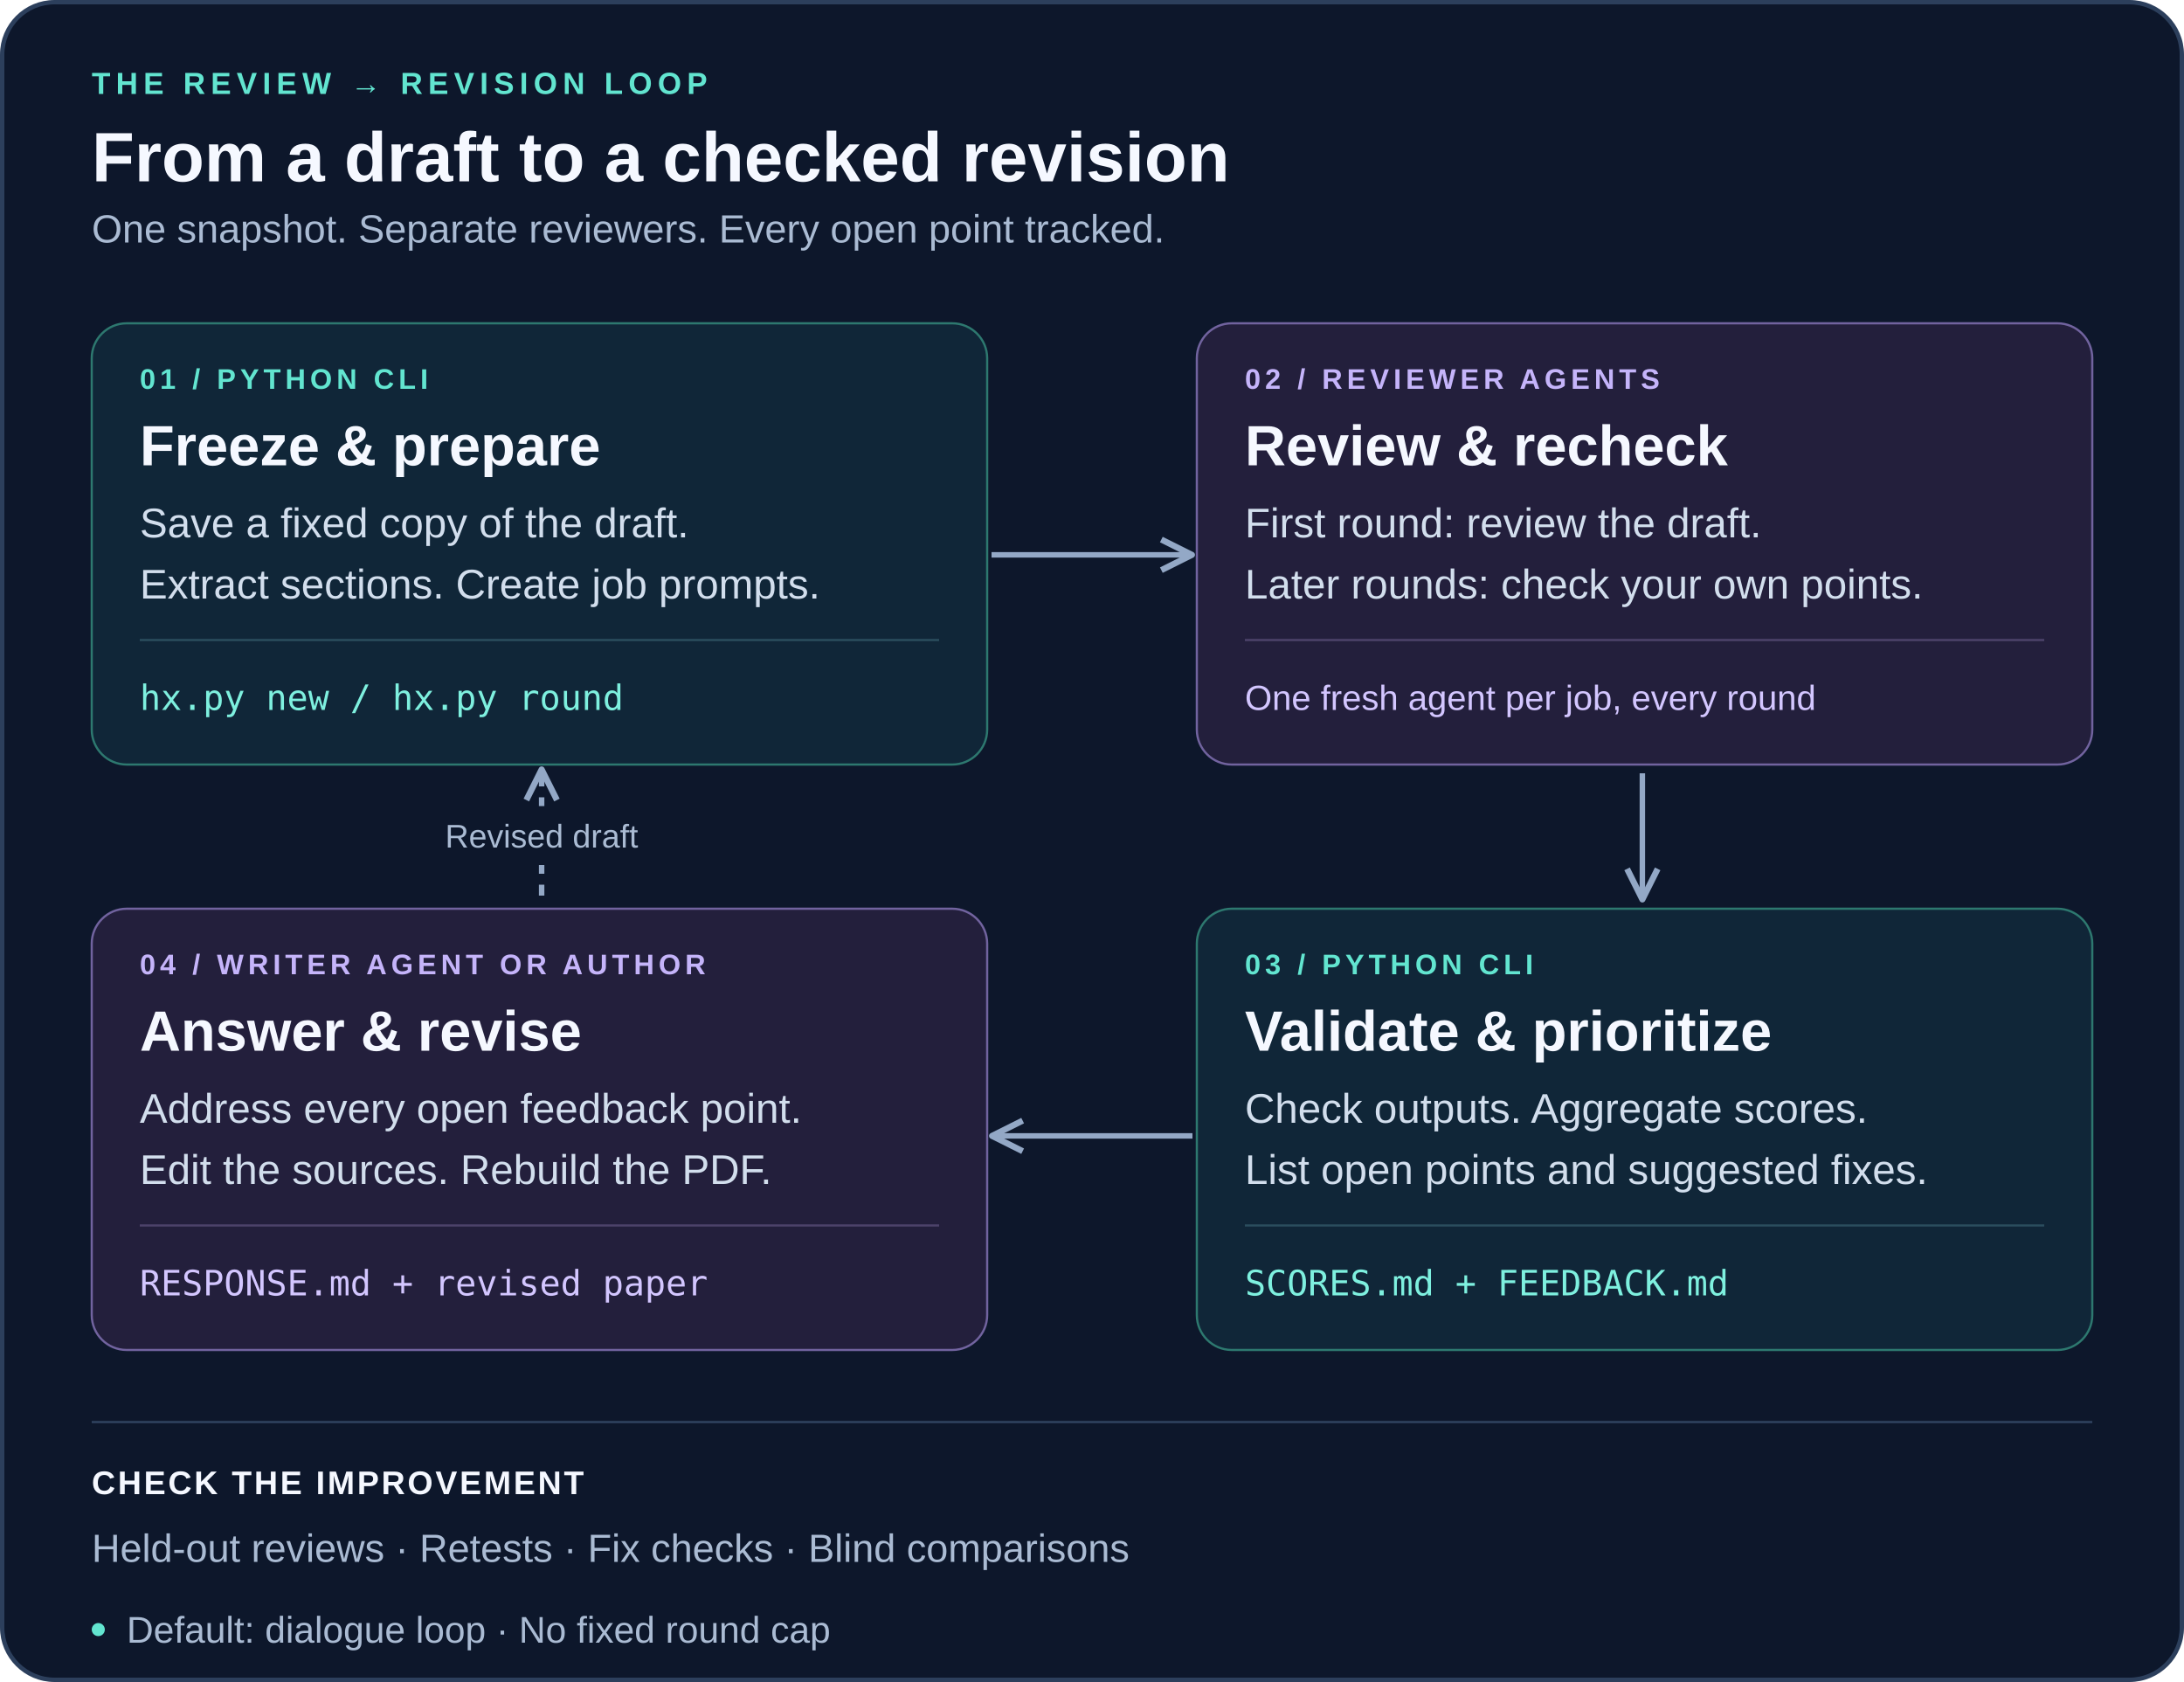
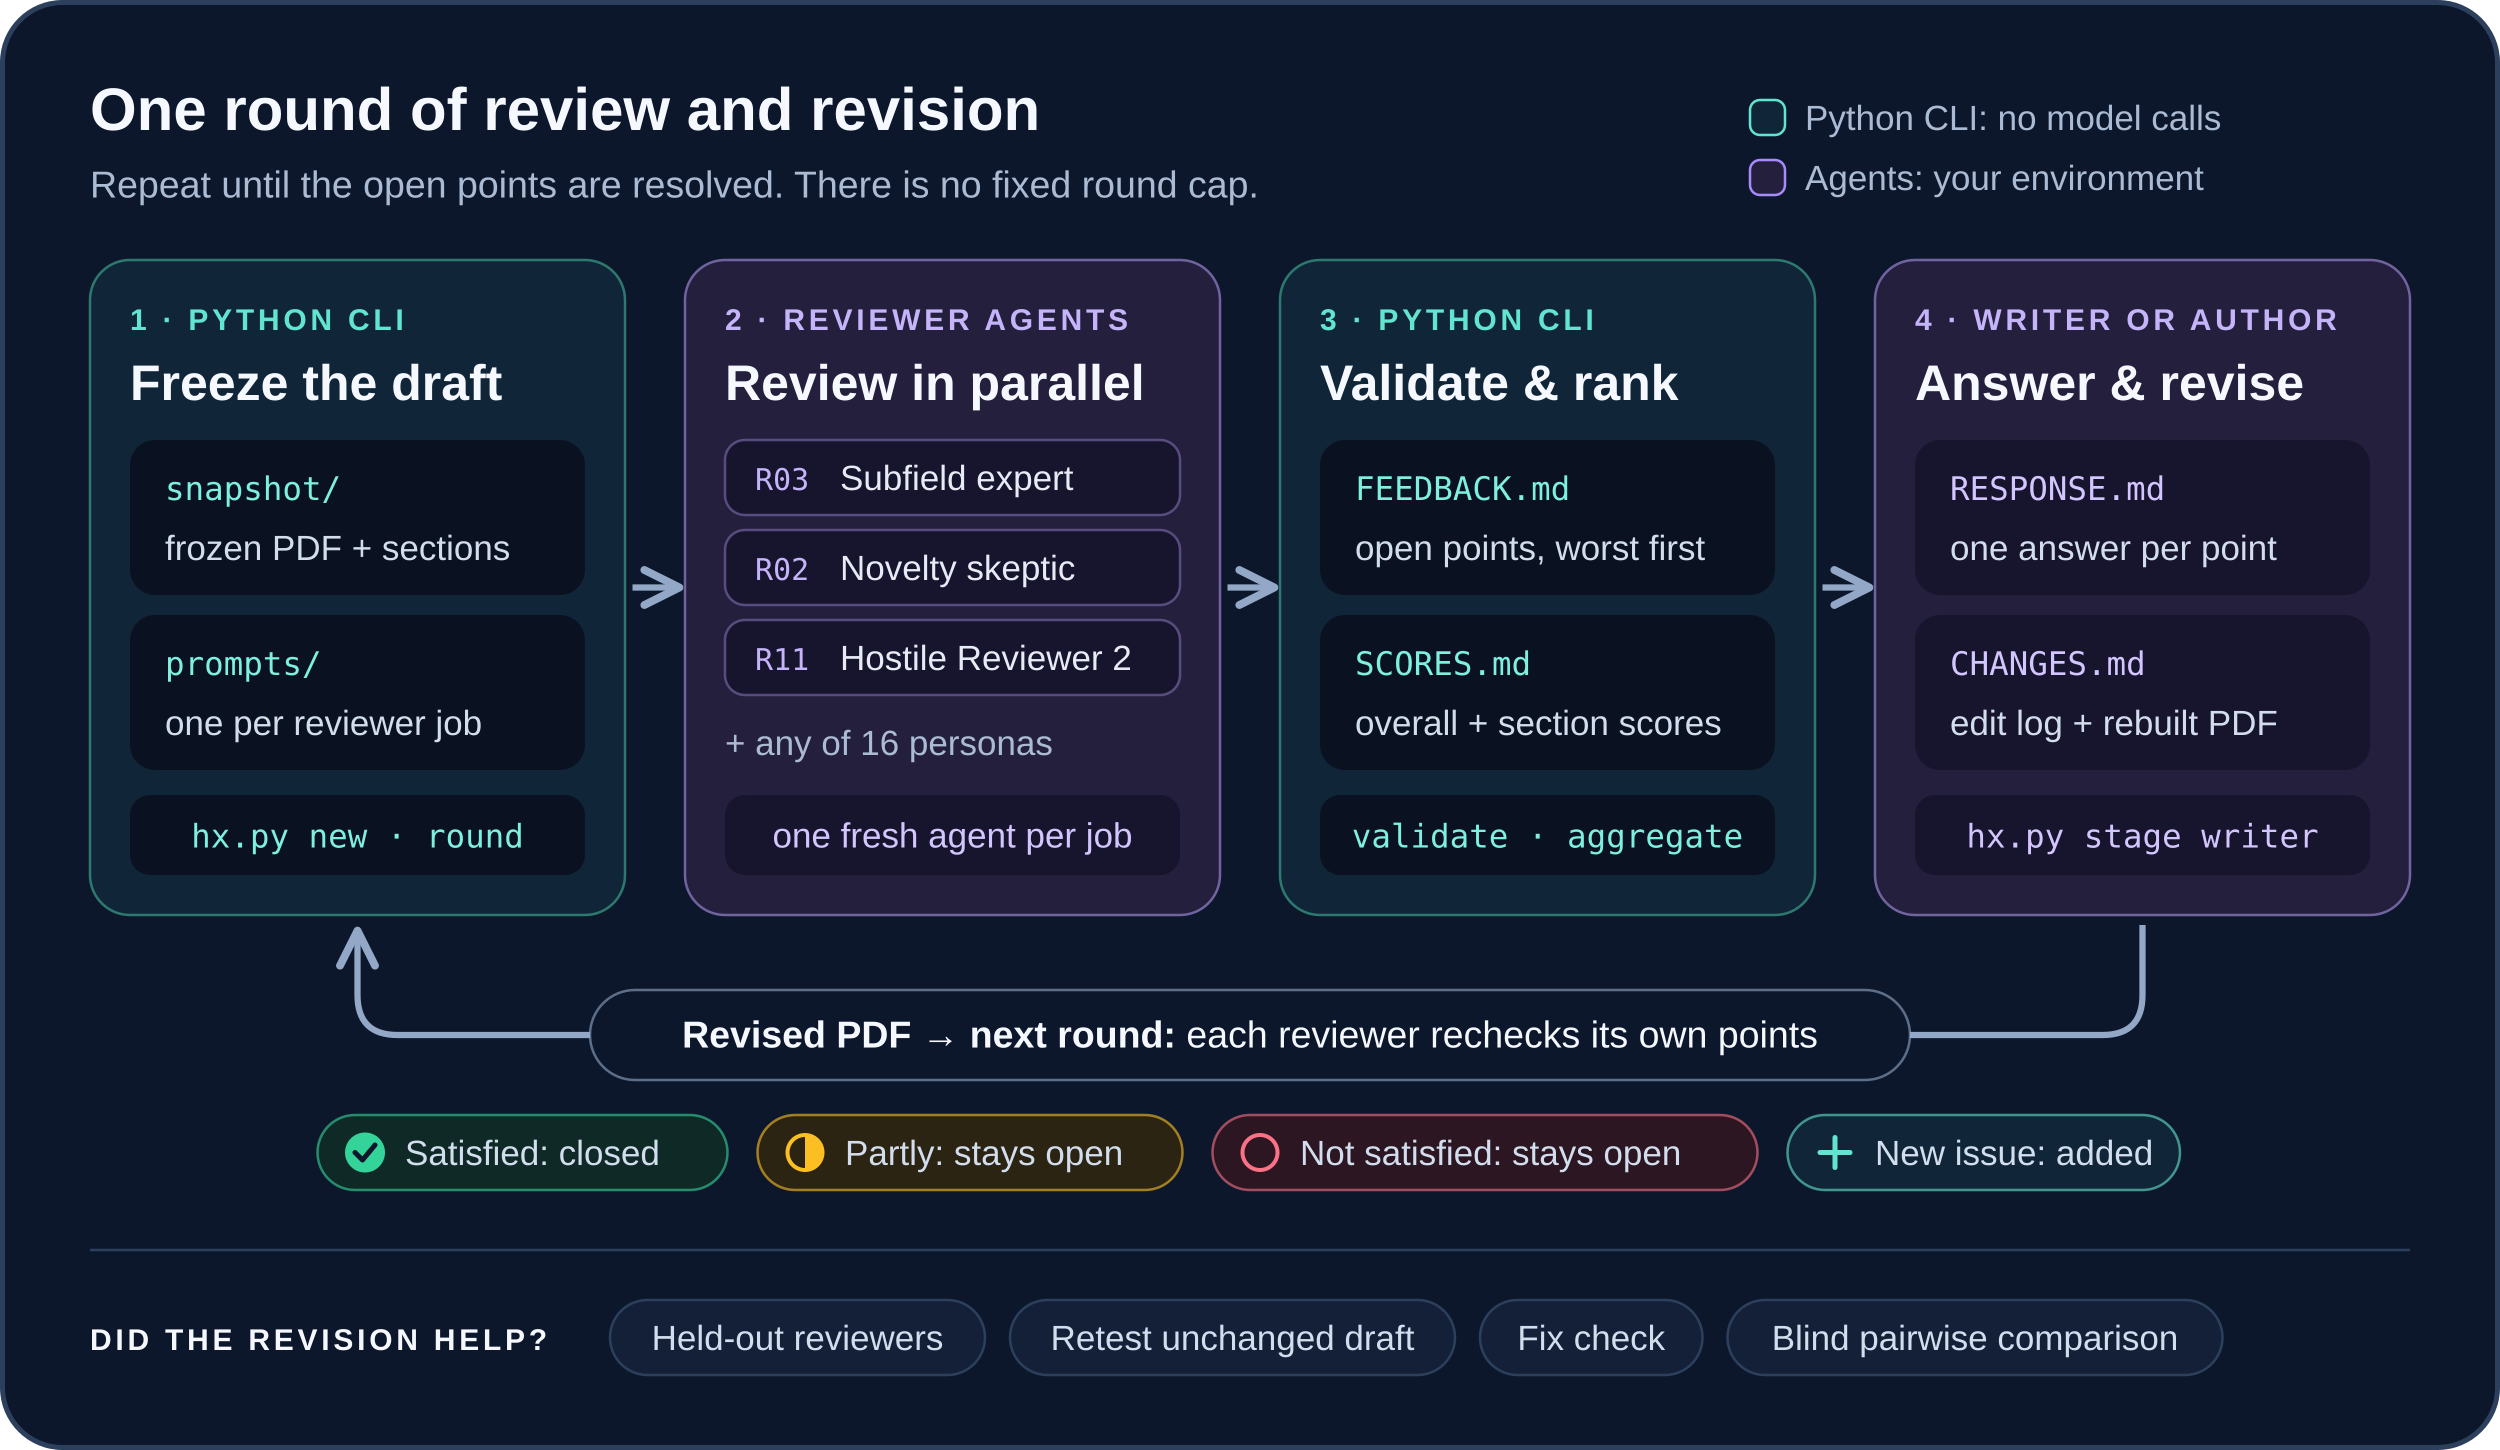
- <svg xmlns="http://www.w3.org/2000/svg" width="1000" height="770" viewBox="0 0 1000 770" role="img" aria-labelledby="title desc">
+ <svg xmlns="http://www.w3.org/2000/svg" width="1000" height="580" viewBox="0 0 1000 580" role="img" aria-labelledby="title desc">
  <defs>
    <marker id="arrow" viewBox="0 0 10 10" refX="8" refY="5" markerWidth="7" markerHeight="7" orient="auto">
-       <path d="M1 1 9 5 1 9" fill="none" stroke="#93a8c6" stroke-width="1.6" stroke-linejoin="round" />
+       <path d="M1 1 9 5 1 9" fill="none" stroke="#93a8c6" stroke-width="1.8" stroke-linecap="round" stroke-linejoin="round" />
    </marker>
  </defs>
-   <rect x="1" y="1" width="998" height="768" rx="24" fill="#0d172b" stroke="#2c3f5c" stroke-width="2" />
+   <rect x="1" y="1" width="998" height="578" rx="24" fill="#0d172b" stroke="#2c3f5c" stroke-width="2" />
  <g font-family="Arial, Helvetica, sans-serif">
-     <text x="42" y="43" font-size="14" font-weight="700" letter-spacing="2.5" fill="#62e5d0">THE REVIEW → REVISION LOOP</text>
-     <text x="42" y="83" font-size="32" font-weight="700" fill="#f5f8ff">From a draft to a checked revision</text>
-     <text x="42" y="111" font-size="18" fill="#aabbd3">One snapshot. Separate reviewers. Every open point tracked.</text>
+     <text x="36" y="52" font-size="24" font-weight="700" fill="#f5f8ff">One round of review and revision</text>
+     <text x="36" y="79" font-size="15" fill="#aabbd3">Repeat until the open points are resolved. There is no fixed round cap.</text>
+     <rect x="700" y="40" width="14" height="14" rx="4" fill="#102638" stroke="#62e5d0" />
+     <text x="722" y="52" font-size="14" fill="#aabbd3">Python CLI: no model calls</text>
+     <rect x="700" y="64" width="14" height="14" rx="4" fill="#231f3c" stroke="#a78bfa" />
+     <text x="722" y="76" font-size="14" fill="#aabbd3">Agents: your environment</text>
    <g fill="none" stroke="#93a8c6" stroke-width="2.5" marker-end="url(#arrow)">
-       <path d="M454 254H544" />
-       <path d="M752 354V410" />
-       <path d="M546 520H456" />
-       <path d="M248 410V354" stroke-dasharray="5 5" />
+       <path d="M253 235H270" />
+       <path d="M491 235H508" />
+       <path d="M729 235H746" />
    </g>
-     <rect x="181" y="369" width="134" height="27" rx="13.5" fill="#0d172b" />
-     <text x="248" y="388" text-anchor="middle" font-size="15" fill="#aabbd3">Revised draft</text>
-     <rect x="42" y="148" width="410" height="202" rx="16" fill="#102638" stroke="#2d786f" />
-     <text x="64" y="178" font-size="13" font-weight="700" letter-spacing="2" fill="#62e5d0">01 / PYTHON CLI</text>
-     <text x="64" y="213" font-size="26" font-weight="700" fill="#f5f8ff">Freeze &amp; prepare</text>
-     <text x="64" y="246" font-size="19" fill="#d2deed">Save a fixed copy of the draft.</text>
-     <text x="64" y="274" font-size="19" fill="#d2deed">Extract sections. Create job prompts.</text>
-     <path d="M64 293H430" stroke="#2a4d5d" />
-     <text x="64" y="325" font-size="16" font-family="Consolas, monospace" fill="#7ef0df">hx.py new / hx.py round</text>
-     <rect x="548" y="148" width="410" height="202" rx="16" fill="#231f3c" stroke="#71639f" />
-     <text x="570" y="178" font-size="13" font-weight="700" letter-spacing="2" fill="#c5b4fa">02 / REVIEWER AGENTS</text>
-     <text x="570" y="213" font-size="26" font-weight="700" fill="#f5f8ff">Review &amp; recheck</text>
-     <text x="570" y="246" font-size="19" fill="#d2deed">First round: review the draft.</text>
-     <text x="570" y="274" font-size="19" fill="#d2deed">Later rounds: check your own points.</text>
-     <path d="M570 293H936" stroke="#4c426a" />
-     <text x="570" y="325" font-size="16" fill="#d3c6ff">One fresh agent per job, every round</text>
-     <rect x="548" y="416" width="410" height="202" rx="16" fill="#102638" stroke="#2d786f" />
-     <text x="570" y="446" font-size="13" font-weight="700" letter-spacing="2" fill="#62e5d0">03 / PYTHON CLI</text>
-     <text x="570" y="481" font-size="26" font-weight="700" fill="#f5f8ff">Validate &amp; prioritize</text>
-     <text x="570" y="514" font-size="19" fill="#d2deed">Check outputs. Aggregate scores.</text>
-     <text x="570" y="542" font-size="19" fill="#d2deed">List open points and suggested fixes.</text>
-     <path d="M570 561H936" stroke="#2a4d5d" />
-     <text x="570" y="593" font-size="16" font-family="Consolas, monospace" fill="#7ef0df">SCORES.md + FEEDBACK.md</text>
-     <rect x="42" y="416" width="410" height="202" rx="16" fill="#231f3c" stroke="#71639f" />
-     <text x="64" y="446" font-size="13" font-weight="700" letter-spacing="2" fill="#c5b4fa">04 / WRITER AGENT OR AUTHOR</text>
-     <text x="64" y="481" font-size="26" font-weight="700" fill="#f5f8ff">Answer &amp; revise</text>
-     <text x="64" y="514" font-size="19" fill="#d2deed">Address every open feedback point.</text>
-     <text x="64" y="542" font-size="19" fill="#d2deed">Edit the sources. Rebuild the PDF.</text>
-     <path d="M64 561H430" stroke="#4c426a" />
-     <text x="64" y="593" font-size="16" font-family="Consolas, monospace" fill="#d3c6ff">RESPONSE.md + revised paper</text>
-     <path d="M42 651H958" stroke="#30435f" />
-     <text x="42" y="684" font-size="15" font-weight="700" letter-spacing="1.1" fill="#f5f8ff">CHECK THE IMPROVEMENT</text>
-     <text x="42" y="715" font-size="18" fill="#aabbd3">Held-out reviews · Retests · Fix checks · Blind comparisons</text>
-     <circle cx="45" cy="746" r="3" fill="#62e5d0" />
-     <text x="58" y="752" font-size="17" fill="#aabbd3">Default: dialogue loop · No fixed round cap</text>
+     <rect x="36" y="104" width="214" height="262" rx="16" fill="#102638" stroke="#2d786f" />
+     <text x="52" y="132" font-size="12" font-weight="700" letter-spacing="1.5" fill="#62e5d0">1 · PYTHON CLI</text>
+     <text x="52" y="160" font-size="20" font-weight="700" fill="#f5f8ff">Freeze the draft</text>
+     <rect x="52" y="176" width="182" height="62" rx="10" fill="#0a1222" />
+     <text x="66" y="200" font-family="Consolas, Menlo, 'DejaVu Sans Mono', monospace" font-size="13" fill="#7ef0df">snapshot/</text>
+     <text x="66" y="224" font-size="14" fill="#d2deed">frozen PDF + sections</text>
+     <rect x="52" y="246" width="182" height="62" rx="10" fill="#0a1222" />
+     <text x="66" y="270" font-family="Consolas, Menlo, 'DejaVu Sans Mono', monospace" font-size="13" fill="#7ef0df">prompts/</text>
+     <text x="66" y="294" font-size="14" fill="#d2deed">one per reviewer job</text>
+     <rect x="52" y="318" width="182" height="32" rx="8" fill="#0a1222" />
+     <text x="143" y="339" text-anchor="middle" font-family="Consolas, Menlo, 'DejaVu Sans Mono', monospace" font-size="13" fill="#7ef0df">hx.py new · round</text>
+     <rect x="274" y="104" width="214" height="262" rx="16" fill="#231f3c" stroke="#71639f" />
+     <text x="290" y="132" font-size="12" font-weight="700" letter-spacing="1.5" fill="#c5b4fa">2 · REVIEWER AGENTS</text>
+     <text x="290" y="160" font-size="20" font-weight="700" fill="#f5f8ff">Review in parallel</text>
+     <g font-size="14" fill="#e6ebf5">
+       <rect x="290" y="176" width="182" height="30" rx="8" fill="#17142e" stroke="#71639f" stroke-opacity=".7" />
+       <text x="302" y="196" font-family="Consolas, Menlo, 'DejaVu Sans Mono', monospace" font-size="12" fill="#c5b4fa">R03</text>
+       <text x="336" y="196">Subfield expert</text>
+       <rect x="290" y="212" width="182" height="30" rx="8" fill="#17142e" stroke="#71639f" stroke-opacity=".7" />
+       <text x="302" y="232" font-family="Consolas, Menlo, 'DejaVu Sans Mono', monospace" font-size="12" fill="#c5b4fa">R02</text>
+       <text x="336" y="232">Novelty skeptic</text>
+       <rect x="290" y="248" width="182" height="30" rx="8" fill="#17142e" stroke="#71639f" stroke-opacity=".7" />
+       <text x="302" y="268" font-family="Consolas, Menlo, 'DejaVu Sans Mono', monospace" font-size="12" fill="#c5b4fa">R11</text>
+       <text x="336" y="268">Hostile Reviewer 2</text>
+     </g>
+     <text x="290" y="302" font-size="14" fill="#aabbd3">+ any of 16 personas</text>
+     <rect x="290" y="318" width="182" height="32" rx="8" fill="#17142e" />
+     <text x="381" y="339" text-anchor="middle" font-size="14" fill="#d3c6ff">one fresh agent per job</text>
+     <rect x="512" y="104" width="214" height="262" rx="16" fill="#102638" stroke="#2d786f" />
+     <text x="528" y="132" font-size="12" font-weight="700" letter-spacing="1.5" fill="#62e5d0">3 · PYTHON CLI</text>
+     <text x="528" y="160" font-size="20" font-weight="700" fill="#f5f8ff">Validate &amp; rank</text>
+     <rect x="528" y="176" width="182" height="62" rx="10" fill="#0a1222" />
+     <text x="542" y="200" font-family="Consolas, Menlo, 'DejaVu Sans Mono', monospace" font-size="13" fill="#7ef0df">FEEDBACK.md</text>
+     <text x="542" y="224" font-size="14" fill="#d2deed">open points, worst first</text>
+     <rect x="528" y="246" width="182" height="62" rx="10" fill="#0a1222" />
+     <text x="542" y="270" font-family="Consolas, Menlo, 'DejaVu Sans Mono', monospace" font-size="13" fill="#7ef0df">SCORES.md</text>
+     <text x="542" y="294" font-size="14" fill="#d2deed">overall + section scores</text>
+     <rect x="528" y="318" width="182" height="32" rx="8" fill="#0a1222" />
+     <text x="619" y="339" text-anchor="middle" font-family="Consolas, Menlo, 'DejaVu Sans Mono', monospace" font-size="13" fill="#7ef0df">validate · aggregate</text>
+     <rect x="750" y="104" width="214" height="262" rx="16" fill="#231f3c" stroke="#71639f" />
+     <text x="766" y="132" font-size="12" font-weight="700" letter-spacing="1.5" fill="#c5b4fa">4 · WRITER OR AUTHOR</text>
+     <text x="766" y="160" font-size="20" font-weight="700" fill="#f5f8ff">Answer &amp; revise</text>
+     <rect x="766" y="176" width="182" height="62" rx="10" fill="#17142e" />
+     <text x="780" y="200" font-family="Consolas, Menlo, 'DejaVu Sans Mono', monospace" font-size="13" fill="#d3c6ff">RESPONSE.md</text>
+     <text x="780" y="224" font-size="14" fill="#d2deed">one answer per point</text>
+     <rect x="766" y="246" width="182" height="62" rx="10" fill="#17142e" />
+     <text x="780" y="270" font-family="Consolas, Menlo, 'DejaVu Sans Mono', monospace" font-size="13" fill="#d3c6ff">CHANGES.md</text>
+     <text x="780" y="294" font-size="14" fill="#d2deed">edit log + rebuilt PDF</text>
+     <rect x="766" y="318" width="182" height="32" rx="8" fill="#17142e" />
+     <text x="857" y="339" text-anchor="middle" font-family="Consolas, Menlo, 'DejaVu Sans Mono', monospace" font-size="13" fill="#d3c6ff">hx.py stage writer</text>
+     <path d="M857 370V398Q857 414 841 414H159Q143 414 143 398V374" fill="none" stroke="#93a8c6" stroke-width="2.5" marker-end="url(#arrow)" />
+     <rect x="236" y="396" width="528" height="36" rx="18" fill="#0d172b" stroke="#93a8c6" stroke-opacity=".6" />
+     <text x="500" y="419" text-anchor="middle" font-size="15" fill="#f5f8ff">
+       <tspan font-weight="700">Revised PDF → next round:</tspan> each reviewer rechecks its own points</text>
+     <g font-size="14" fill="#d2deed">
+       <rect x="127" y="446" width="164" height="30" rx="15" fill="#0f2a26" stroke="#34d399" stroke-opacity=".6" />
+       <circle cx="146" cy="461" r="8" fill="#34d399" />
+       <path d="m142 461 3 3 5-6" fill="none" stroke="#0d172b" stroke-width="2" stroke-linecap="round" stroke-linejoin="round" />
+       <text x="162" y="466">Satisfied: closed</text>
+       <rect x="303" y="446" width="170" height="30" rx="15" fill="#2b2412" stroke="#fbbf24" stroke-opacity=".6" />
+       <circle cx="322" cy="461" r="7" fill="none" stroke="#fbbf24" stroke-width="1.6" />
+       <path d="M322 454a7 7 0 0 1 0 14z" fill="#fbbf24" />
+       <text x="338" y="466">Partly: stays open</text>
+       <rect x="485" y="446" width="218" height="30" rx="15" fill="#2c1622" stroke="#fb7185" stroke-opacity=".6" />
+       <circle cx="504" cy="461" r="7" fill="none" stroke="#fb7185" stroke-width="1.6" />
+       <text x="520" y="466">Not satisfied: stays open</text>
+       <rect x="715" y="446" width="157" height="30" rx="15" fill="#102638" stroke="#62e5d0" stroke-opacity=".6" />
+       <path d="M734 455v12M728 461h12" stroke="#62e5d0" stroke-width="2" stroke-linecap="round" />
+       <text x="750" y="466">New issue: added</text>
+     </g>
+     <path d="M36 500H964" stroke="#2c3f5c" />
+     <text x="36" y="540" font-size="12" font-weight="700" letter-spacing="1.5" fill="#f5f8ff">DID THE REVISION HELP?</text>
+     <g font-size="14" fill="#d2deed" text-anchor="middle">
+       <rect x="244" y="520" width="150" height="30" rx="15" fill="#132038" stroke="#2c3f5c" />
+       <text x="319" y="540">Held-out reviewers</text>
+       <rect x="404" y="520" width="178" height="30" rx="15" fill="#132038" stroke="#2c3f5c" />
+       <text x="493" y="540">Retest unchanged draft</text>
+       <rect x="592" y="520" width="89" height="30" rx="15" fill="#132038" stroke="#2c3f5c" />
+       <text x="636.5" y="540">Fix check</text>
+       <rect x="691" y="520" width="198" height="30" rx="15" fill="#132038" stroke="#2c3f5c" />
+       <text x="790" y="540">Blind pairwise comparison</text>
+     </g>
  </g>
</svg>
